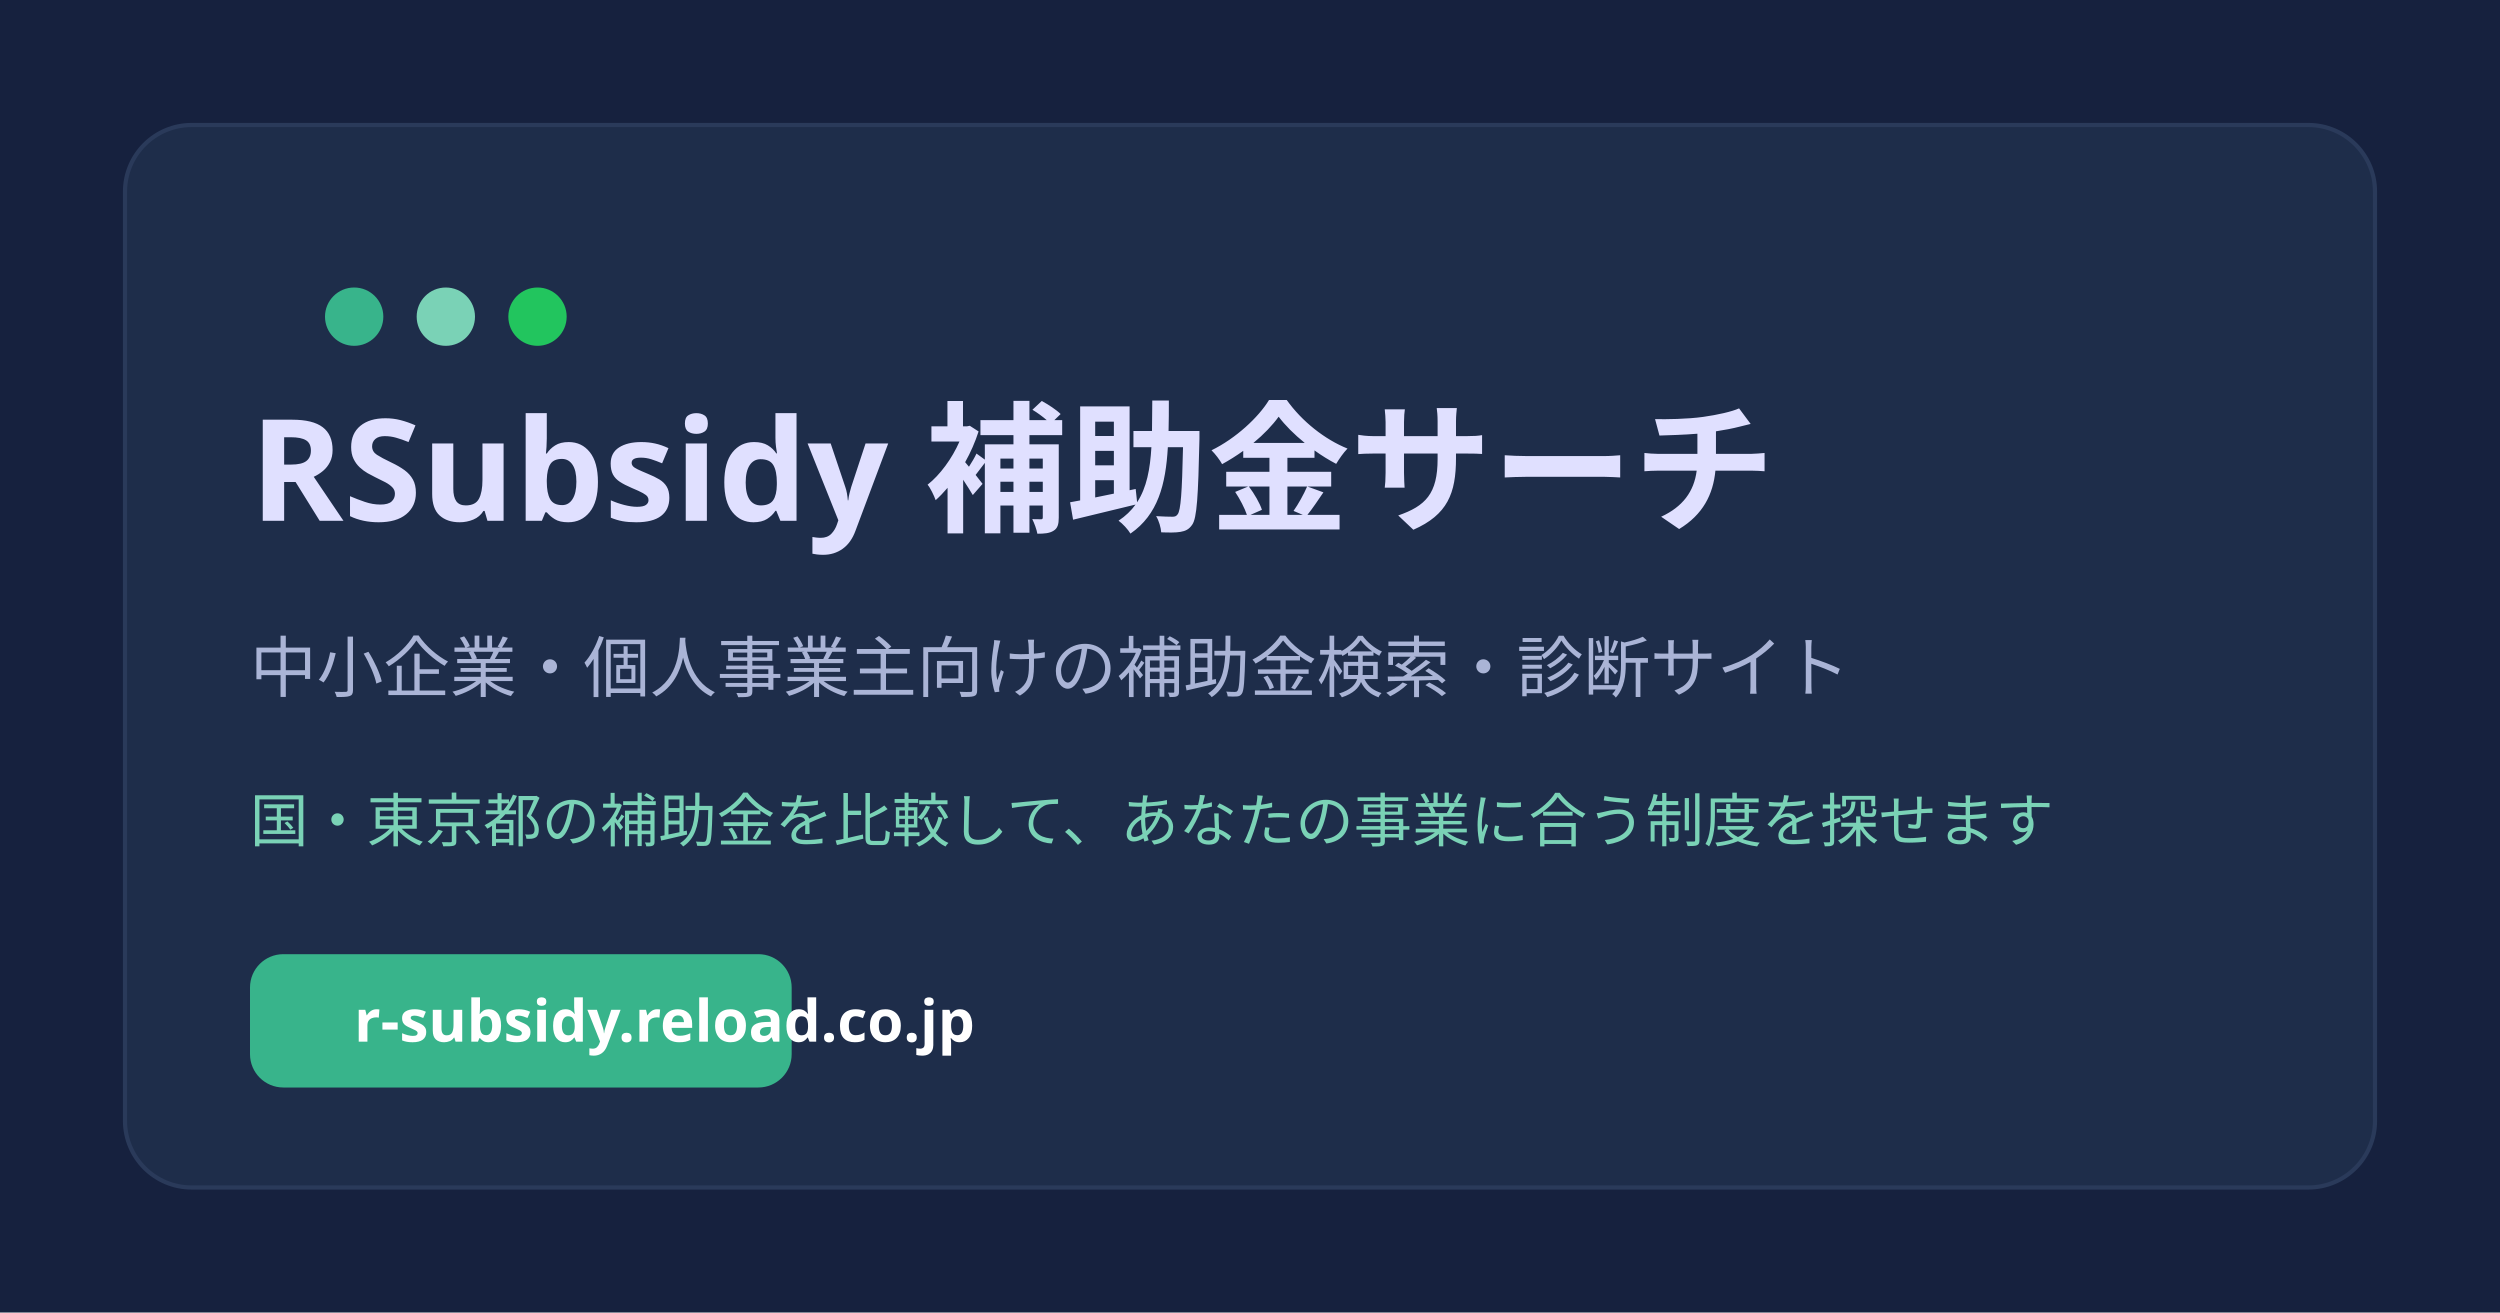
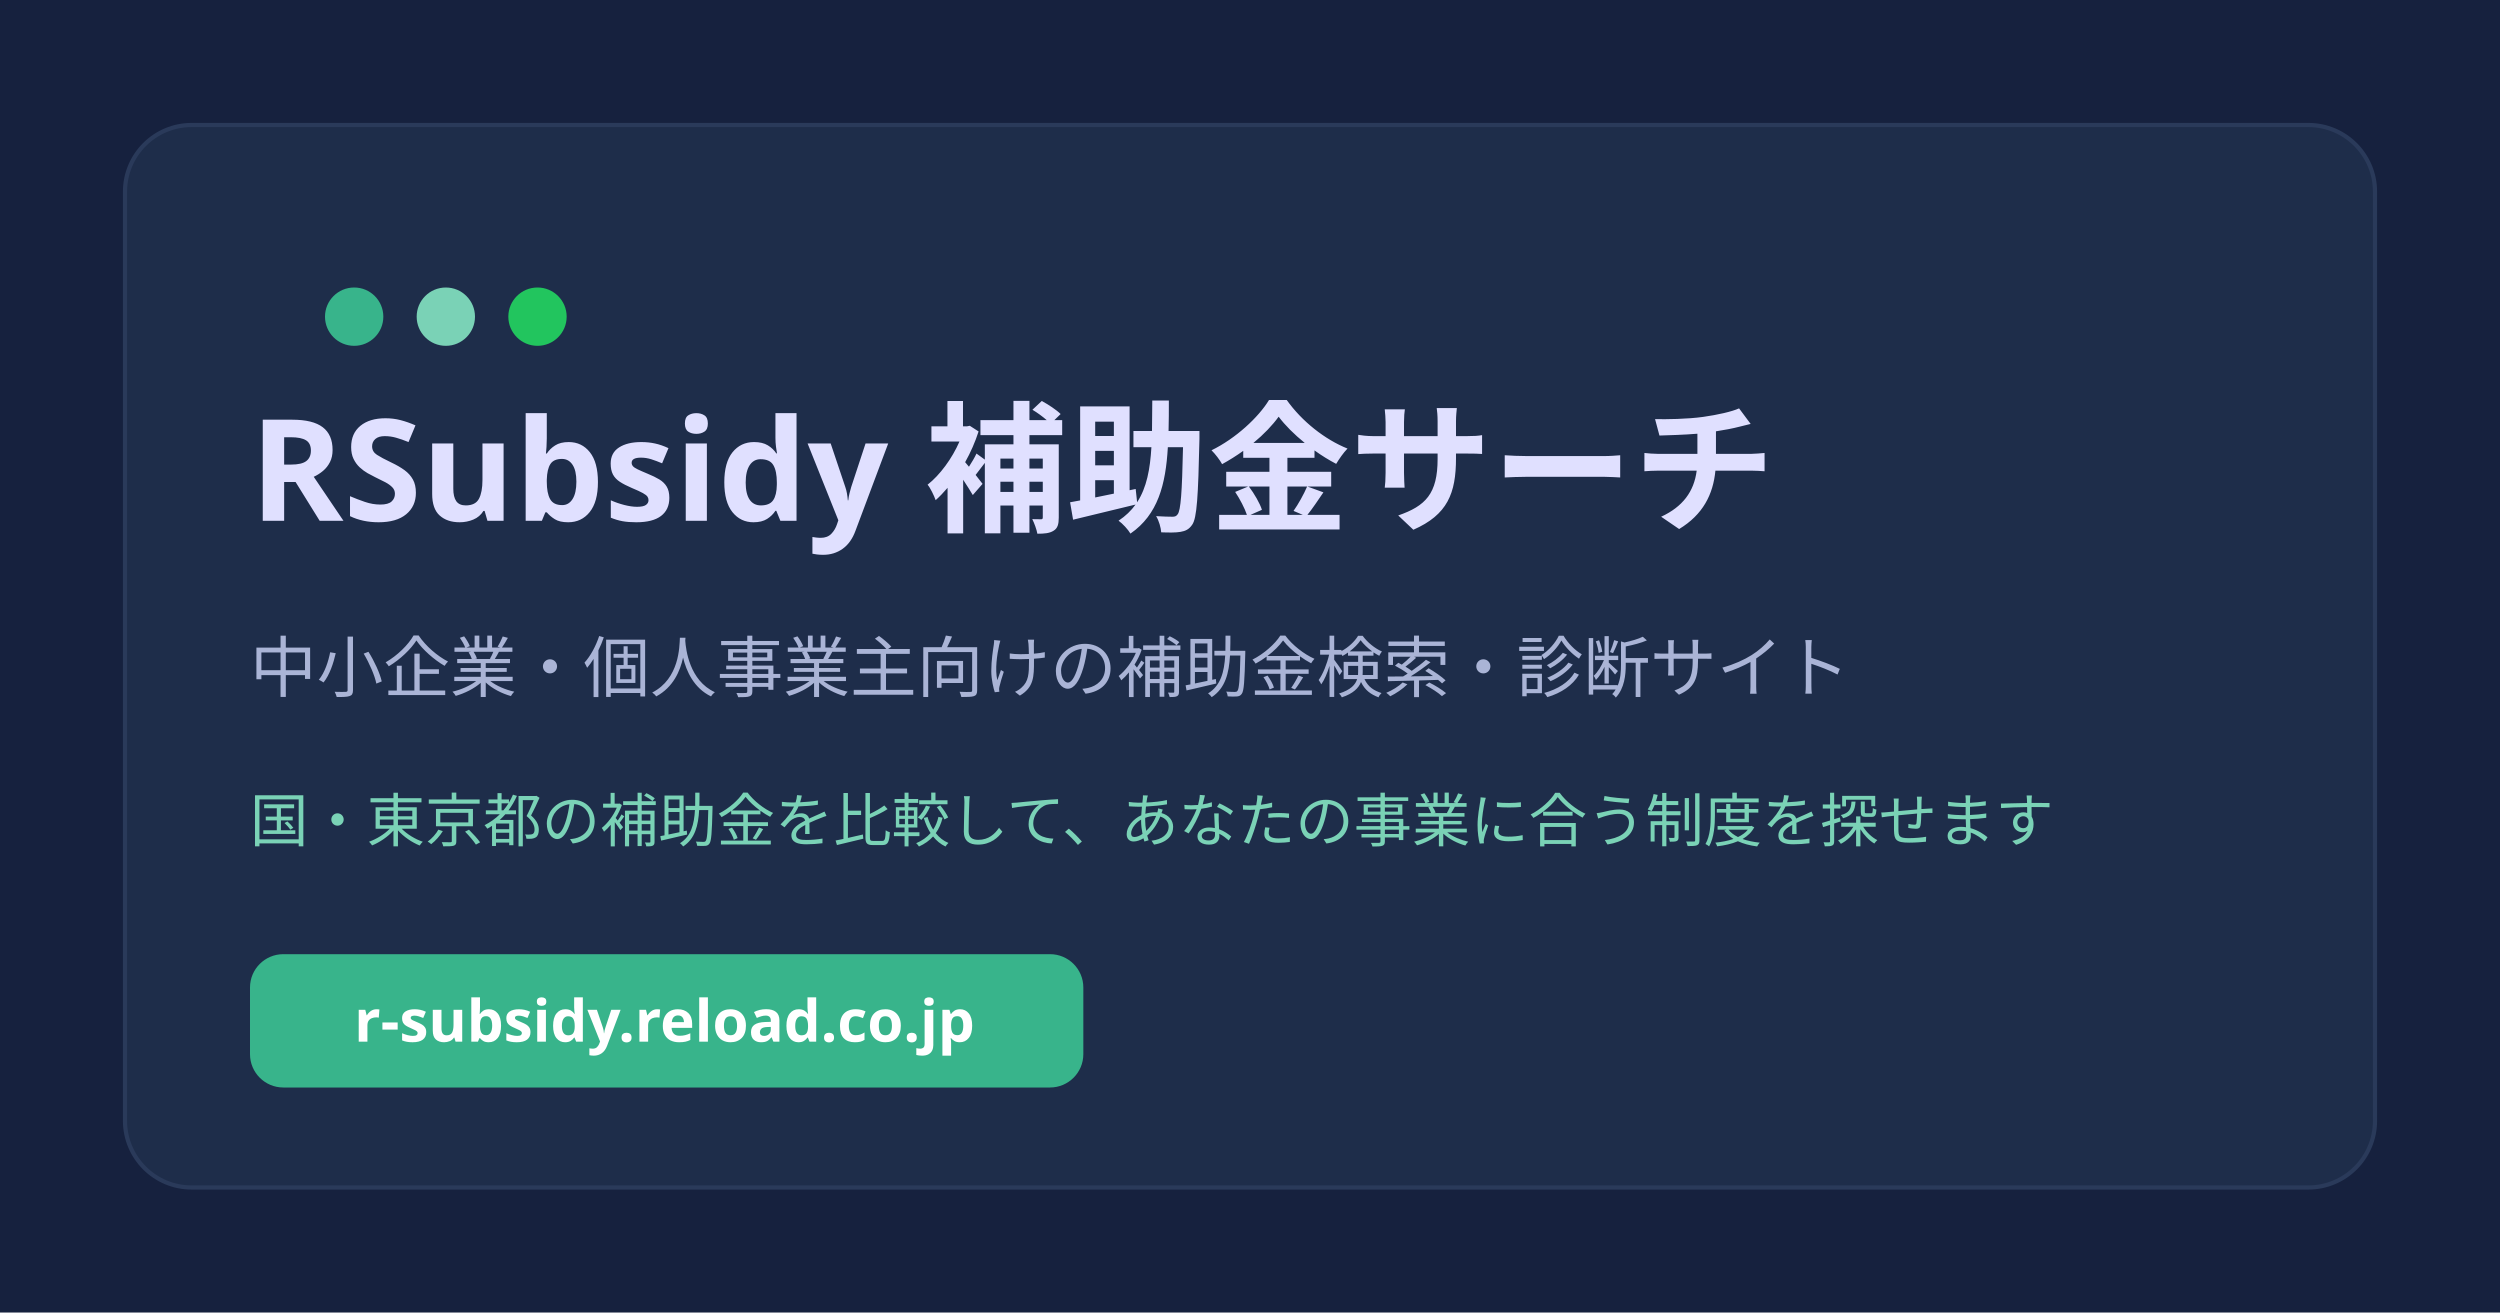
<svg xmlns="http://www.w3.org/2000/svg" width="1200" height="630" viewBox="0 0 1200 630" fill="none">
  <rect width="1200" height="630" fill="#16213E" />
  <rect x="60" y="60" width="1080" height="510" rx="32" fill="#1E2D4A" stroke="#2A3A5A" stroke-width="2" />
  <circle cx="170" cy="152" r="14" fill="#38B48B" />
  <circle cx="214" cy="152" r="14" fill="#7AD2B6" />
  <circle cx="258" cy="152" r="14" fill="#22C55E" />
  <text x="120" y="250" fill="#E0E0FF" font-family="'Hiragino Sans', 'Yu Gothic', sans-serif" font-size="68" font-weight="700">
    RSubsidy 補助金サーチ
  </text>
  <text x="120" y="332" fill="#AAB4D6" font-family="'Hiragino Sans', 'Yu Gothic', sans-serif" font-size="32">
    中小企業・個人事業主向けの補助金検索・診断サイト
  </text>
  <text x="120" y="404" fill="#7AD2B6" font-family="'Hiragino Sans', 'Yu Gothic', sans-serif" font-size="28">
    国・東京都の補助金を比較して、あなたの事業に合う制度を探せます
  </text>
-   <rect x="120" y="458" width="260" height="64" rx="16" fill="#38B48B" />
+   <rect x="120" y="458" width="400" height="64" rx="16" fill="#38B48B" />
  <text x="170" y="500" fill="white" font-family="'Hiragino Sans', 'Yu Gothic', sans-serif" font-size="28" font-weight="700">
    r-subsidy.reload.co.jp
  </text>
</svg>
